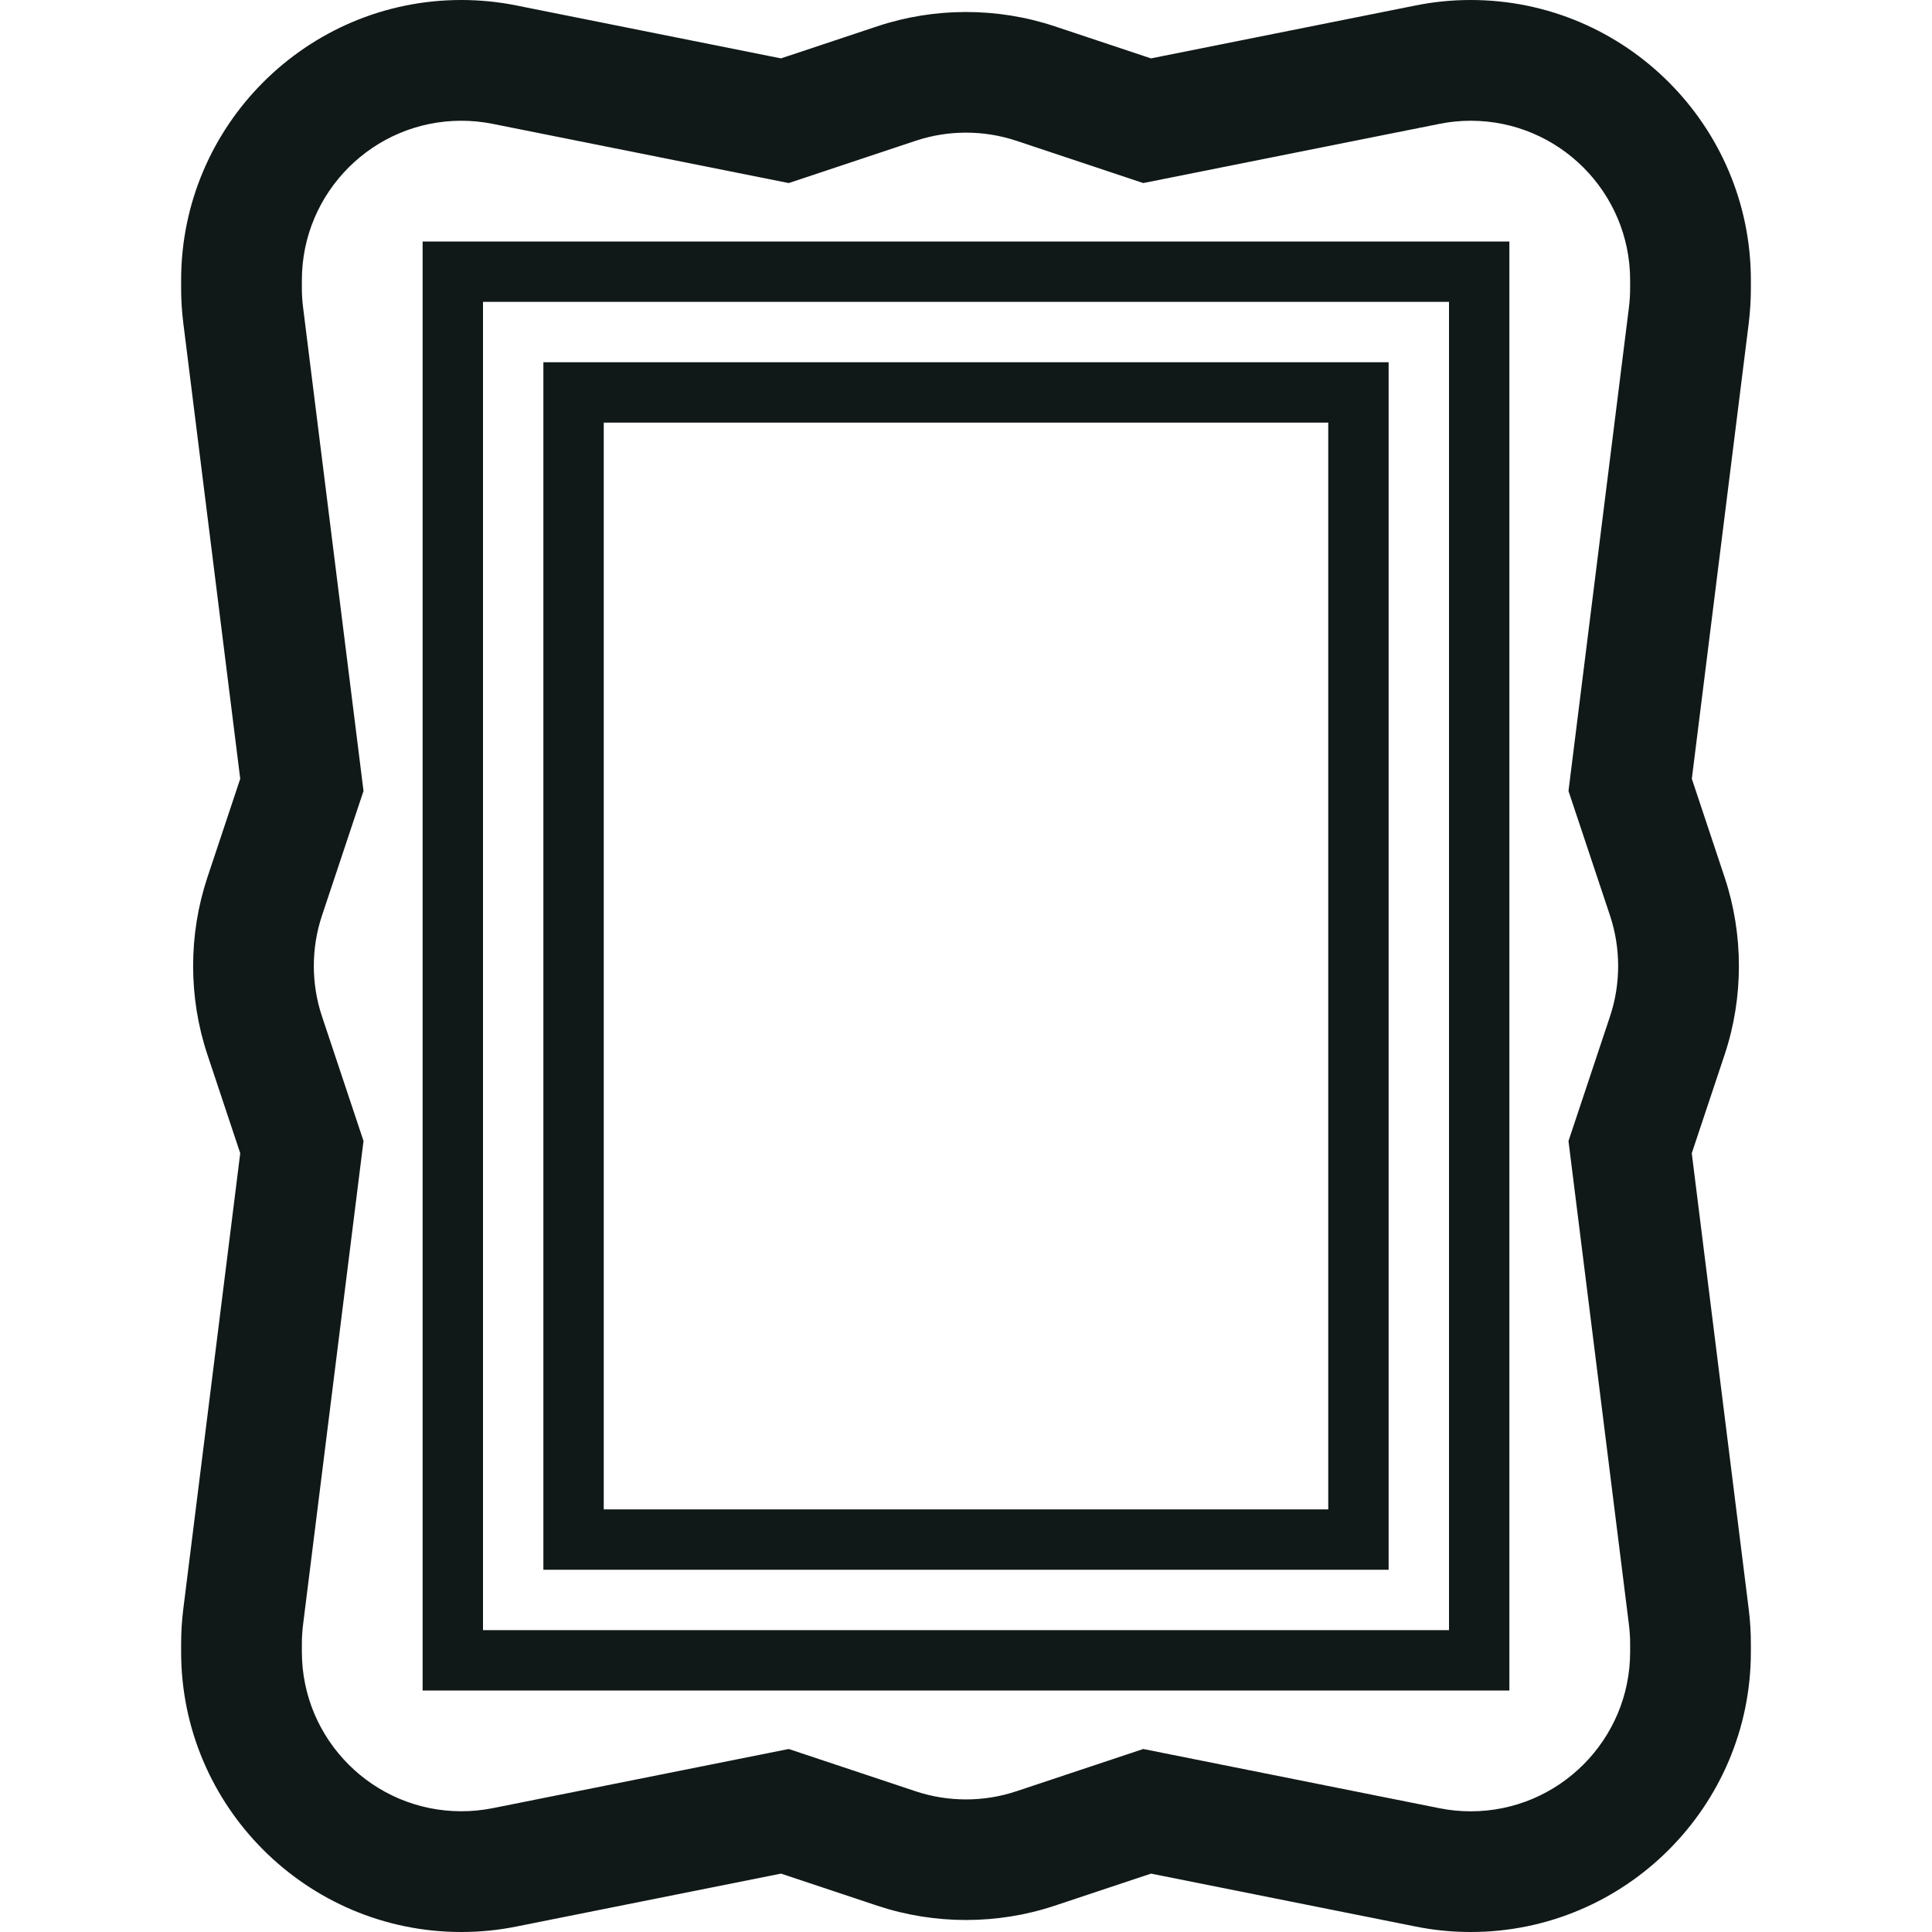
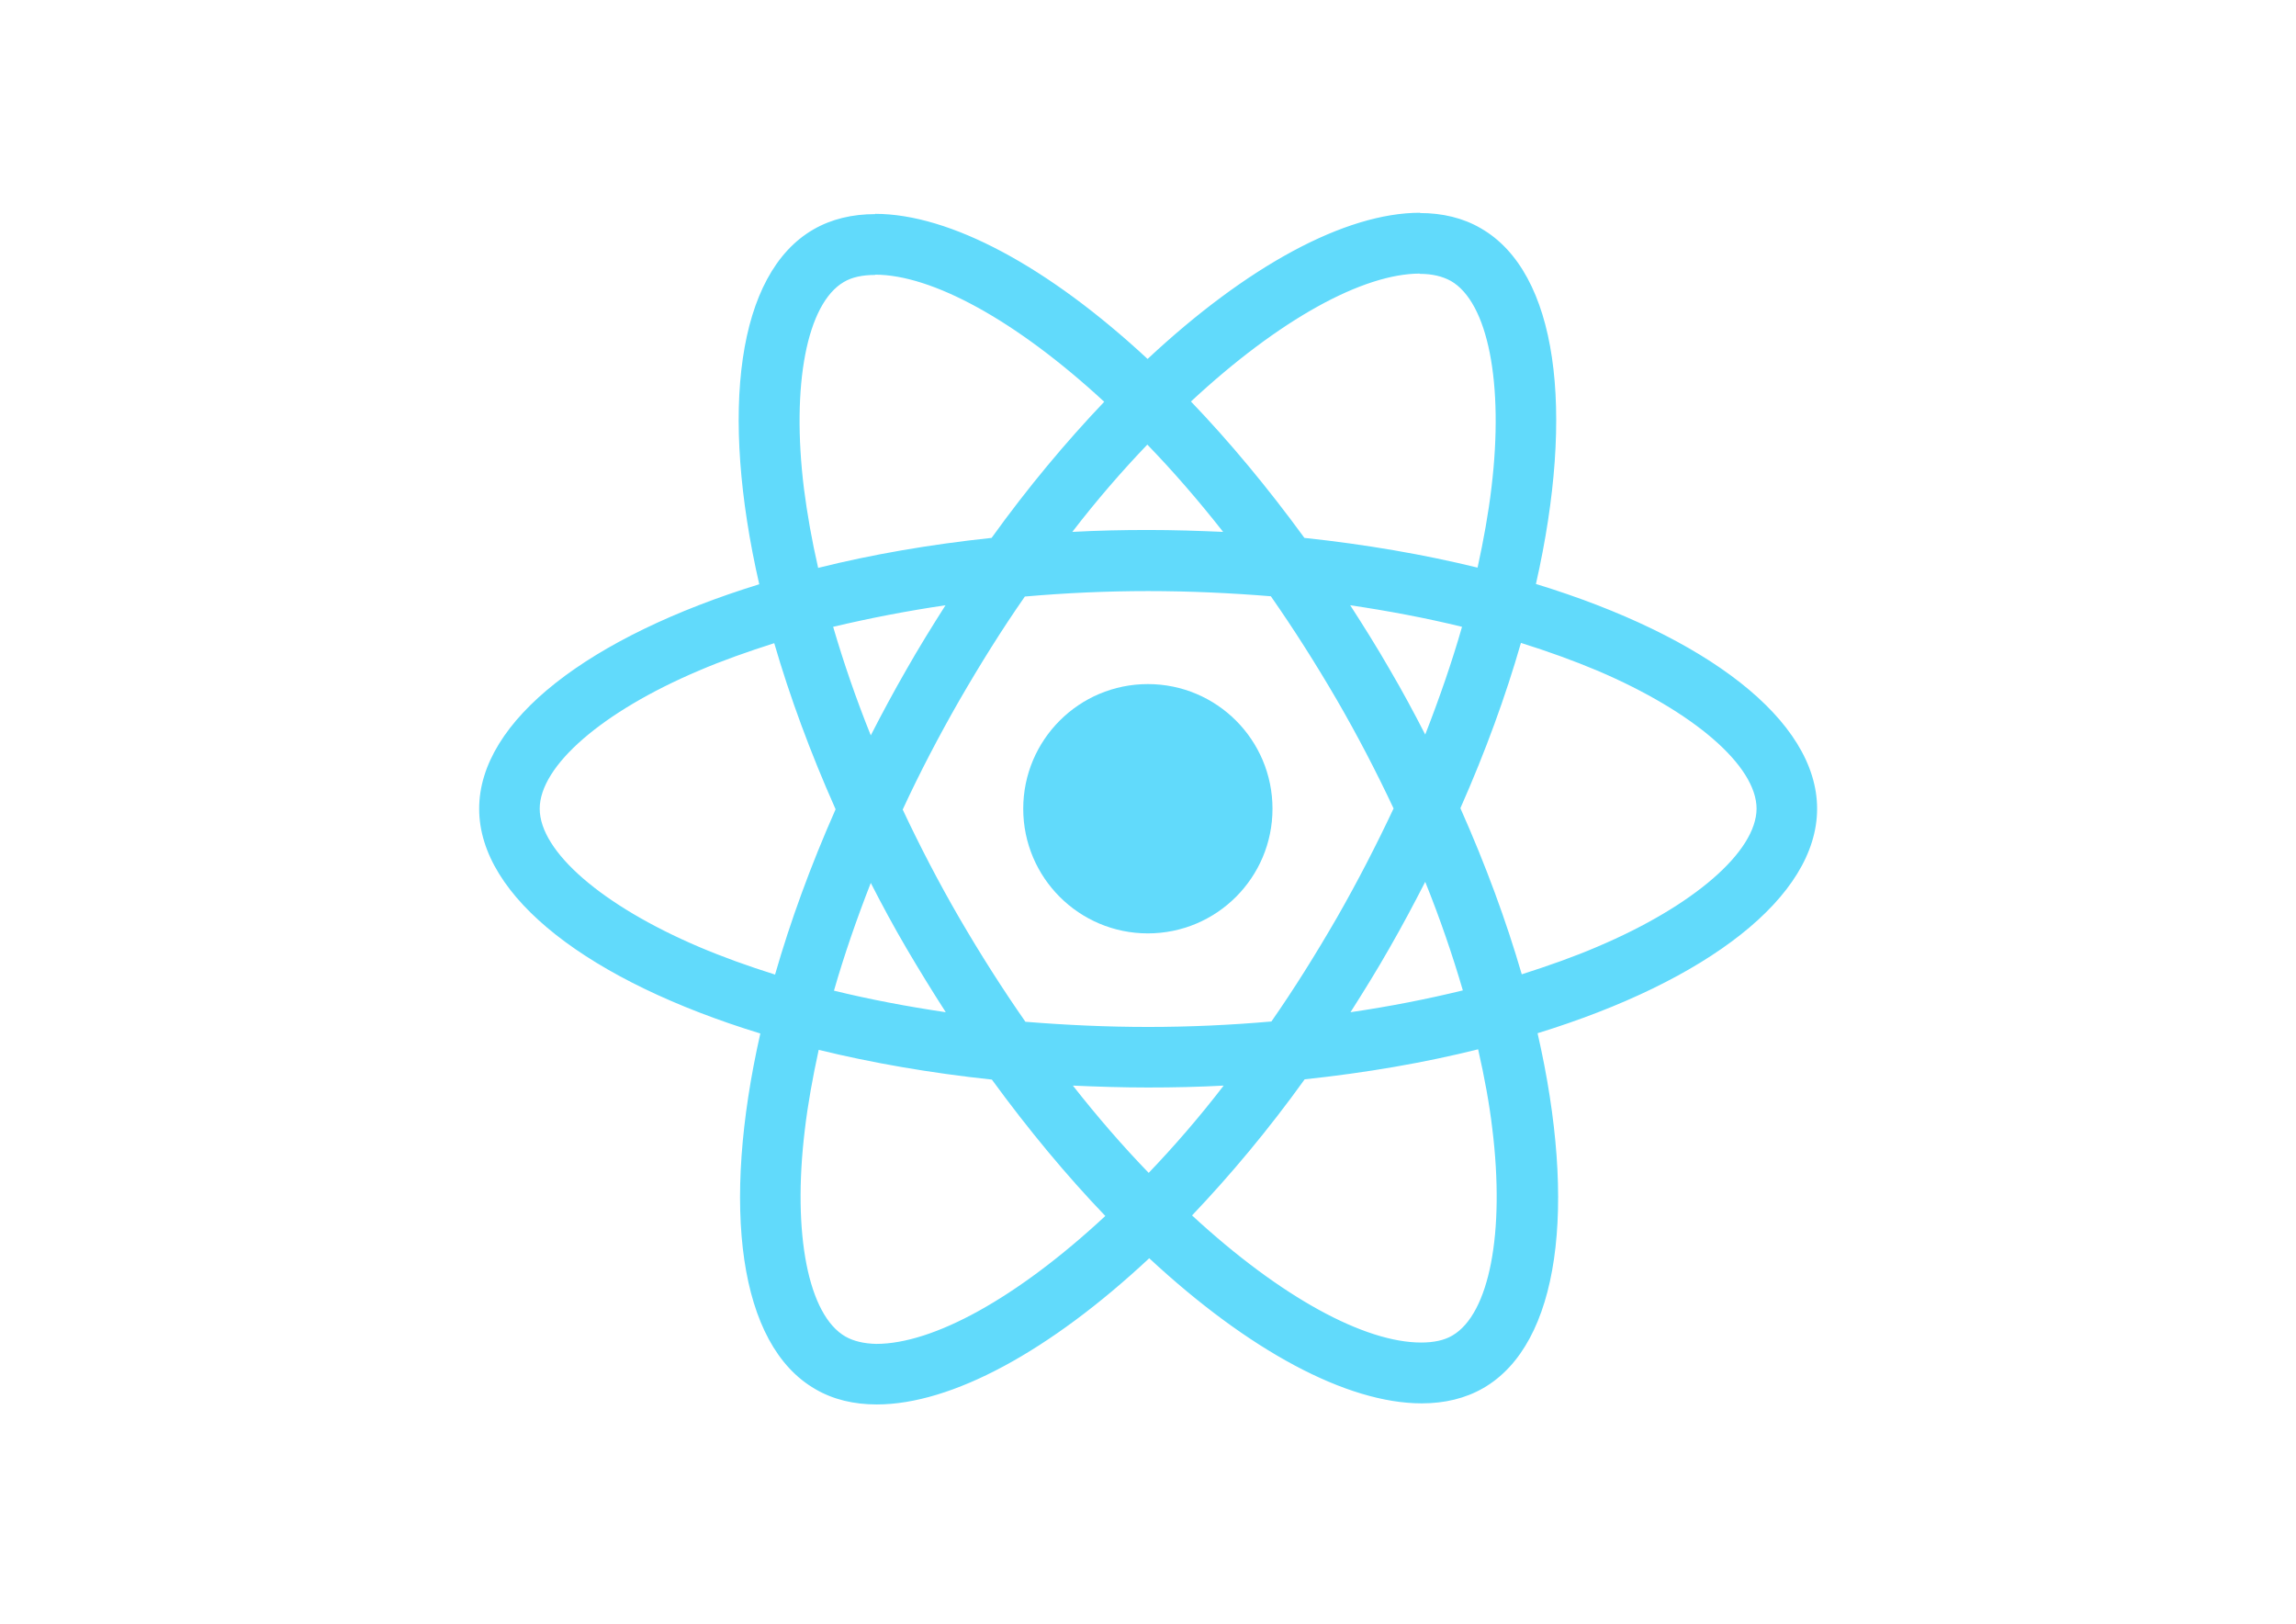
- <svg xmlns="http://www.w3.org/2000/svg" version="1.1" id="DESIGNS" x="0px" y="0px" width="32px" height="32px" viewBox="0 0 32 32" style="enable-background:new 0 0 32 32;" xml:space="preserve">
-   <path class="blueprint_een" d="M7,28h18V4H7V28z M8,5h16v22H8V5z M29,4.773V4.64C29,2.082,26.918,0,24.36,0  c-0.307,0-0.614,0.03-0.91,0.09l-4.386,0.877l-1.597-0.532c-0.946-0.315-1.989-0.315-2.934,0l-1.598,0.532L8.551,0.09  C8.252,0.03,7.946,0,7.64,0C5.082,0,3,2.082,3,4.64v0.134c0,0.193,0.012,0.386,0.036,0.576l0.943,7.549l-0.544,1.634  c-0.315,0.946-0.315,1.988,0,2.934l0.544,1.634l-0.943,7.548C3.012,26.841,3,27.034,3,27.227v0.134C3,29.918,5.082,32,7.64,32  c0.307,0,0.614-0.03,0.91-0.09l4.386-0.877l1.597,0.532c0.946,0.315,1.989,0.315,2.934,0l1.598-0.532l4.385,0.877  C23.748,31.97,24.054,32,24.36,32c2.558,0,4.64-2.082,4.64-4.64v-0.134c0-0.193-0.012-0.386-0.036-0.576l-0.943-7.549l0.545-1.635  c0.315-0.946,0.314-1.988,0-2.933l-0.544-1.634l0.943-7.548C28.988,5.159,29,4.966,29,4.773z M27,4.773  c0,0.109-0.007,0.218-0.021,0.328l-1,8l0.688,2.064c0.179,0.538,0.18,1.131,0,1.669l-0.688,2.065l1,8.001  C26.993,27.009,27,27.117,27,27.227v0.134c0,1.456-1.184,2.64-2.64,2.64c-0.174,0-0.348-0.017-0.518-0.051l-4.906-0.981l-2.102,0.7  c-0.538,0.18-1.13,0.18-1.669,0l-2.101-0.7l-4.909,0.981C7.988,29.983,7.814,30,7.64,30C6.184,30,5,28.816,5,27.36v-0.134  c0-0.109,0.007-0.218,0.021-0.328l1-8l-0.688-2.064c-0.18-0.538-0.18-1.131,0-1.669l0.688-2.064l-1-8.001  C5.007,4.991,5,4.883,5,4.773V4.64C5,3.184,6.184,2,7.64,2c0.174,0,0.348,0.017,0.518,0.051l4.906,0.981l2.102-0.7  c0.538-0.18,1.13-0.18,1.669,0l2.101,0.7l4.909-0.981C24.012,2.017,24.186,2,24.36,2C25.816,2,27,3.184,27,4.64V4.773z M9,26h14V6H9  V26z M10,7h12v18H10V7z" style="fill: #111918;" />
+ <svg xmlns="http://www.w3.org/2000/svg" viewBox="0 0 841.9 595.3">
+   <g fill="#61DAFB">
+     <path d="M666.3 296.5c0-32.5-40.7-63.3-103.1-82.4 14.4-63.6 8-114.2-20.2-130.4-6.5-3.8-14.1-5.6-22.4-5.6v22.3c4.6 0 8.3.9 11.4 2.6 13.6 7.8 19.5 37.5 14.9 75.7-1.1 9.4-2.9 19.3-5.1 29.4-19.6-4.8-41-8.5-63.5-10.9-13.5-18.5-27.5-35.3-41.6-50 32.6-30.3 63.2-46.9 84-46.9V78c-27.5 0-63.5 19.6-99.9 53.6-36.4-33.8-72.4-53.2-99.9-53.2v22.3c20.7 0 51.4 16.5 84 46.6-14 14.7-28 31.4-41.3 49.9-22.6 2.4-44 6.1-63.6 11-2.3-10-4-19.7-5.2-29-4.7-38.2 1.1-67.9 14.6-75.8 3-1.8 6.9-2.6 11.5-2.6V78.5c-8.4 0-16 1.8-22.6 5.6-28.1 16.2-34.4 66.7-19.9 130.1-62.2 19.2-102.7 49.9-102.7 82.3 0 32.5 40.7 63.3 103.1 82.4-14.4 63.6-8 114.2 20.2 130.4 6.5 3.8 14.1 5.6 22.5 5.6 27.5 0 63.5-19.6 99.9-53.6 36.4 33.8 72.4 53.2 99.9 53.2 8.4 0 16-1.8 22.6-5.6 28.1-16.2 34.4-66.7 19.9-130.1 62-19.1 102.5-49.9 102.5-82.3zm-130.2-66.7c-3.7 12.9-8.3 26.2-13.5 39.5-4.1-8-8.4-16-13.1-24-4.6-8-9.5-15.8-14.4-23.4 14.2 2.1 27.9 4.7 41 7.9zm-45.8 106.5c-7.8 13.5-15.8 26.3-24.1 38.2-14.9 1.3-30 2-45.2 2-15.1 0-30.2-.7-45-1.9-8.3-11.9-16.4-24.6-24.2-38-7.6-13.1-14.5-26.4-20.8-39.8 6.2-13.4 13.2-26.8 20.7-39.9 7.8-13.5 15.8-26.3 24.1-38.2 14.9-1.3 30-2 45.2-2 15.1 0 30.2.7 45 1.9 8.3 11.9 16.4 24.6 24.2 38 7.6 13.1 14.5 26.4 20.8 39.8-6.3 13.4-13.2 26.8-20.7 39.9zm32.3-13c5.4 13.4 10 26.8 13.8 39.8-13.1 3.2-26.9 5.9-41.2 8 4.9-7.7 9.8-15.6 14.4-23.7 4.6-8 8.9-16.1 13-24.1zM421.2 430c-9.3-9.6-18.6-20.3-27.8-32 9 .4 18.2.7 27.5.7 9.4 0 18.7-.2 27.8-.7-9 11.7-18.3 22.4-27.5 32zm-74.4-58.9c-14.2-2.1-27.9-4.7-41-7.9 3.7-12.9 8.3-26.2 13.5-39.5 4.1 8 8.4 16 13.1 24 4.7 8 9.5 15.8 14.4 23.4zM420.7 163c9.3 9.6 18.6 20.3 27.8 32-9-.4-18.2-.7-27.5-.7-9.4 0-18.7.2-27.8.7 9-11.7 18.3-22.4 27.5-32zm-74 58.9c-4.9 7.7-9.8 15.6-14.4 23.7-4.6 8-8.9 16-13 24-5.4-13.4-10-26.8-13.8-39.8 13.1-3.1 26.9-5.8 41.2-7.9zm-90.5 125.2c-35.4-15.1-58.3-34.9-58.3-50.6 0-15.7 22.9-35.6 58.3-50.6 8.6-3.7 18-7 27.7-10.1 5.7 19.6 13.2 40 22.5 60.9-9.2 20.8-16.6 41.1-22.2 60.6-9.9-3.1-19.3-6.5-28-10.2zM310 490c-13.6-7.8-19.5-37.5-14.9-75.7 1.1-9.4 2.9-19.3 5.1-29.4 19.6 4.8 41 8.5 63.5 10.9 13.5 18.5 27.5 35.3 41.6 50-32.6 30.3-63.2 46.9-84 46.9-4.5-.1-8.3-1-11.3-2.7zm237.2-76.2c4.7 38.2-1.1 67.9-14.6 75.8-3 1.8-6.9 2.6-11.5 2.6-20.7 0-51.4-16.5-84-46.6 14-14.7 28-31.4 41.3-49.9 22.6-2.4 44-6.1 63.6-11 2.3 10.1 4.1 19.8 5.2 29.1zm38.5-66.7c-8.6 3.7-18 7-27.7 10.1-5.7-19.6-13.2-40-22.5-60.9 9.2-20.8 16.6-41.1 22.2-60.6 9.9 3.1 19.3 6.5 28.1 10.2 35.4 15.1 58.3 34.9 58.3 50.6-.1 15.7-23 35.6-58.4 50.6zM320.8 78.4z" />
+     <circle cx="420.9" cy="296.5" r="45.7" />
+     <path d="M520.5 78.1z" />
+   </g>
</svg>
